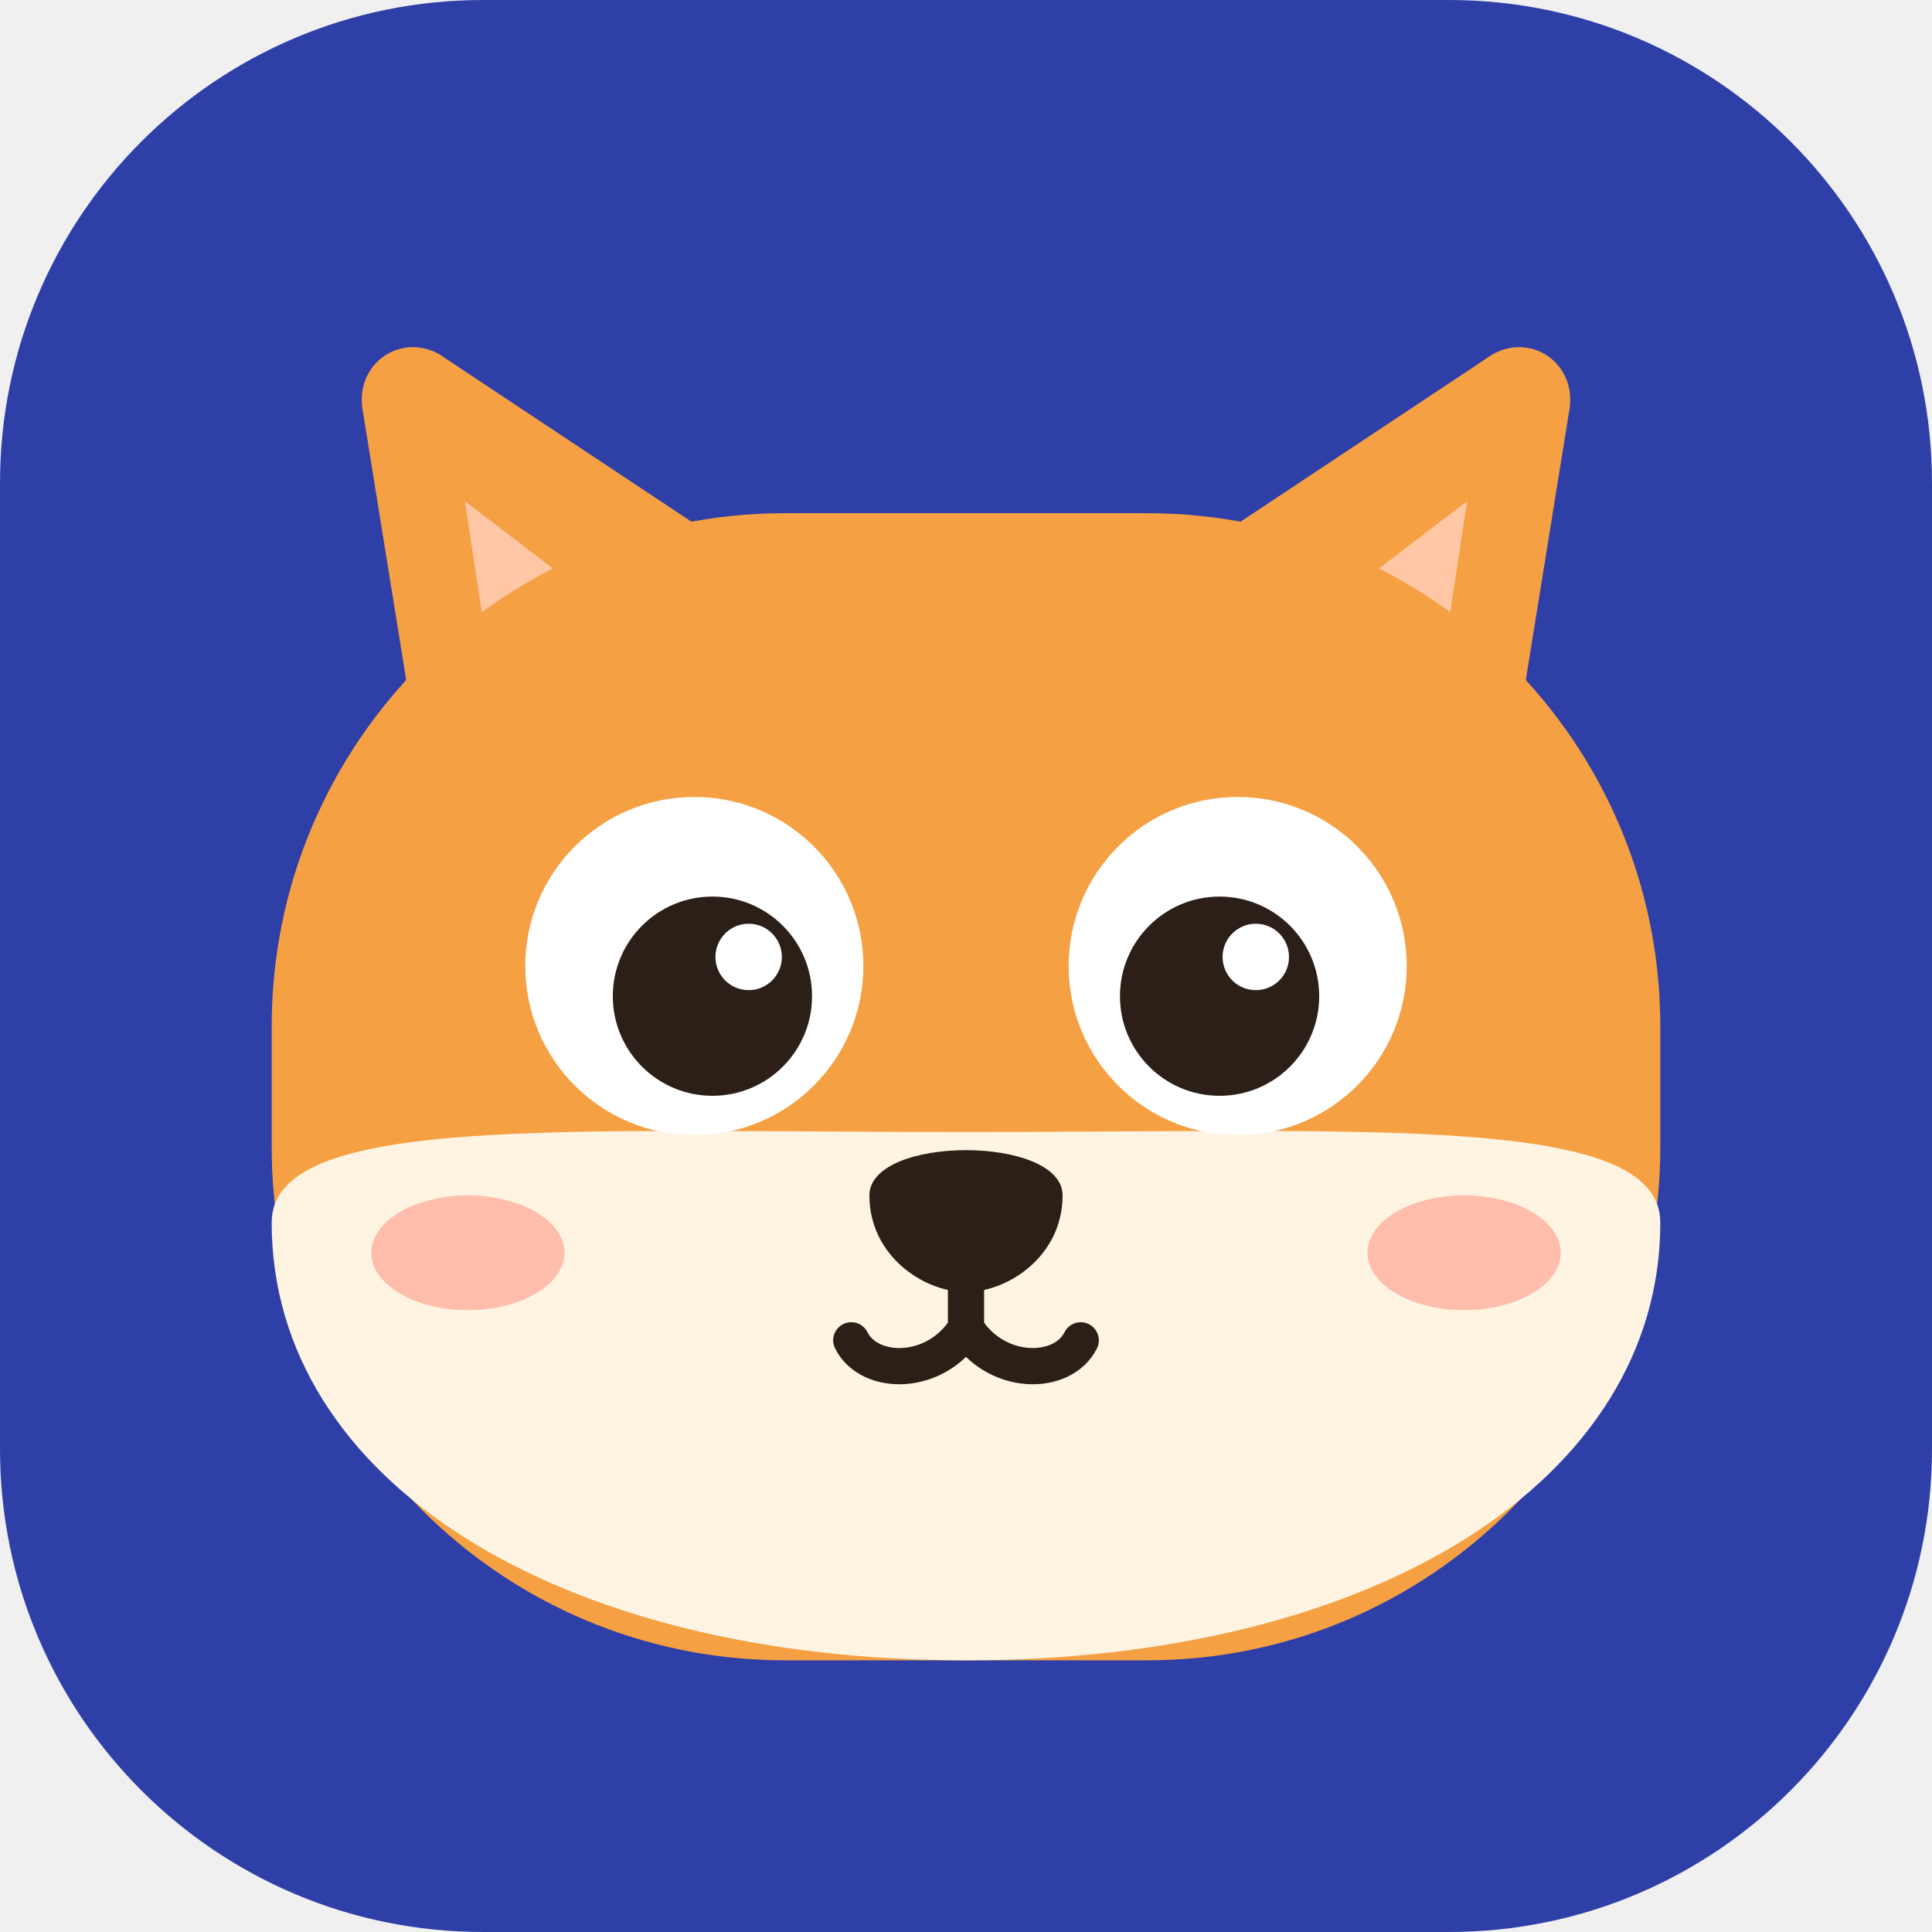
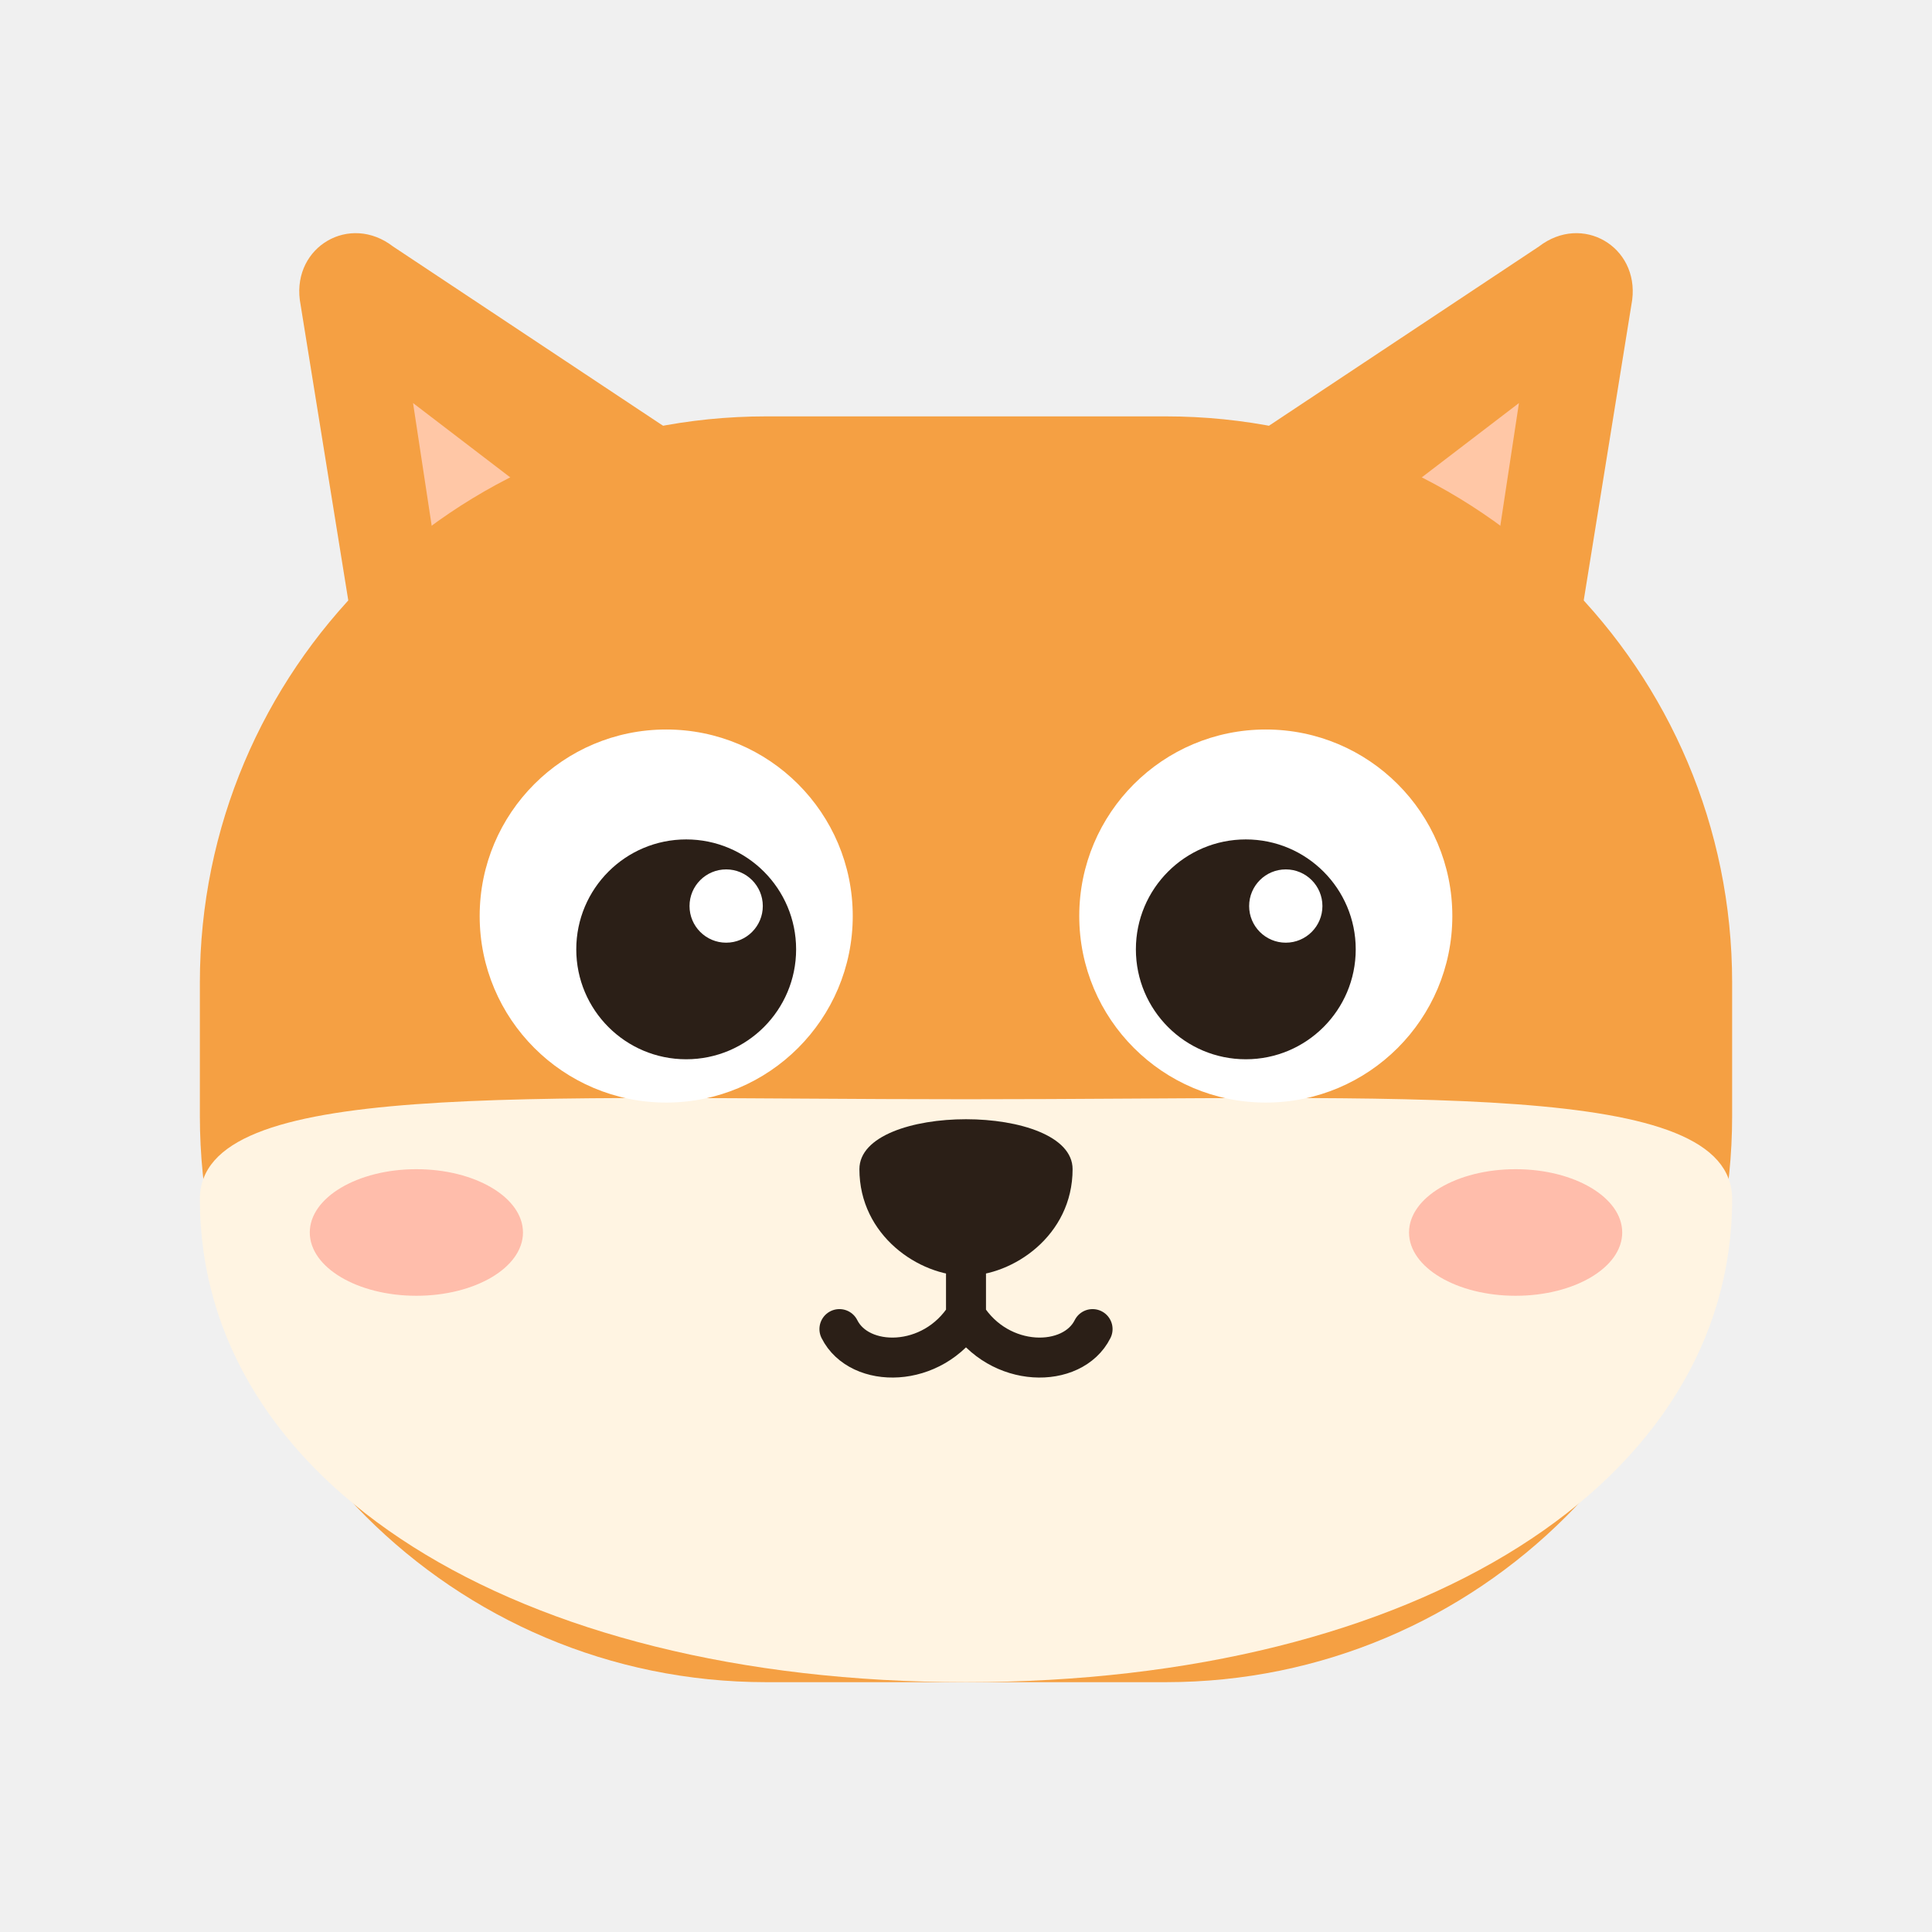
- <svg xmlns="http://www.w3.org/2000/svg" viewBox="0 0 64 64">
-   <rect width="64" height="64" rx="16" fill="#2f3fa8" />
+ <svg xmlns="http://www.w3.org/2000/svg" viewBox="3 4.5 58 58">
  <path d="M14.5 29 12 13.5c-.2-1.6 1.5-2.6 2.8-1.6L27 20zM49.5 29 52 13.5c.2-1.6-1.5-2.6-2.8-1.6L37 20z" fill="#f5a043" />
  <path d="M16.6 24.5 15.4 16.6l6.8 5.2zM47.4 24.5l1.2-7.9-6.8 5.2z" fill="#ffc7a6" />
  <rect x="9" y="17" width="46" height="38" rx="17" fill="#f5a043" />
  <path d="M9 40.5c0-3.6 9.6-3 23-3s23-.6 23 3C55 49 45.6 55 32 55S9 49 9 40.5z" fill="#fff4e2" />
  <circle cx="23" cy="32" r="5.6" fill="#fff" />
  <circle cx="41" cy="32" r="5.6" fill="#fff" />
  <circle cx="23.6" cy="33" r="3.3" fill="#2b1f17" />
  <circle cx="40.4" cy="33" r="3.3" fill="#2b1f17" />
  <circle cx="24.8" cy="31.7" r="1.1" fill="#fff" />
  <circle cx="41.6" cy="31.7" r="1.1" fill="#fff" />
  <path d="M28.8 39.6c0-2 6.4-2 6.4 0 0 2-1.8 3.2-3.2 3.2s-3.2-1.2-3.2-3.2z" fill="#2b1f17" />
  <path d="M32 42.6v1.4m0 0c-1 1.6-3.2 1.6-3.8.4m3.8-.4c1 1.6 3.2 1.6 3.8.4" stroke="#2b1f17" stroke-width="1.2" stroke-linecap="round" fill="none" />
  <ellipse cx="15.5" cy="41.5" rx="3.2" ry="1.9" fill="#ff8f7d" opacity=".55" />
  <ellipse cx="48.5" cy="41.5" rx="3.2" ry="1.9" fill="#ff8f7d" opacity=".55" />
</svg>
